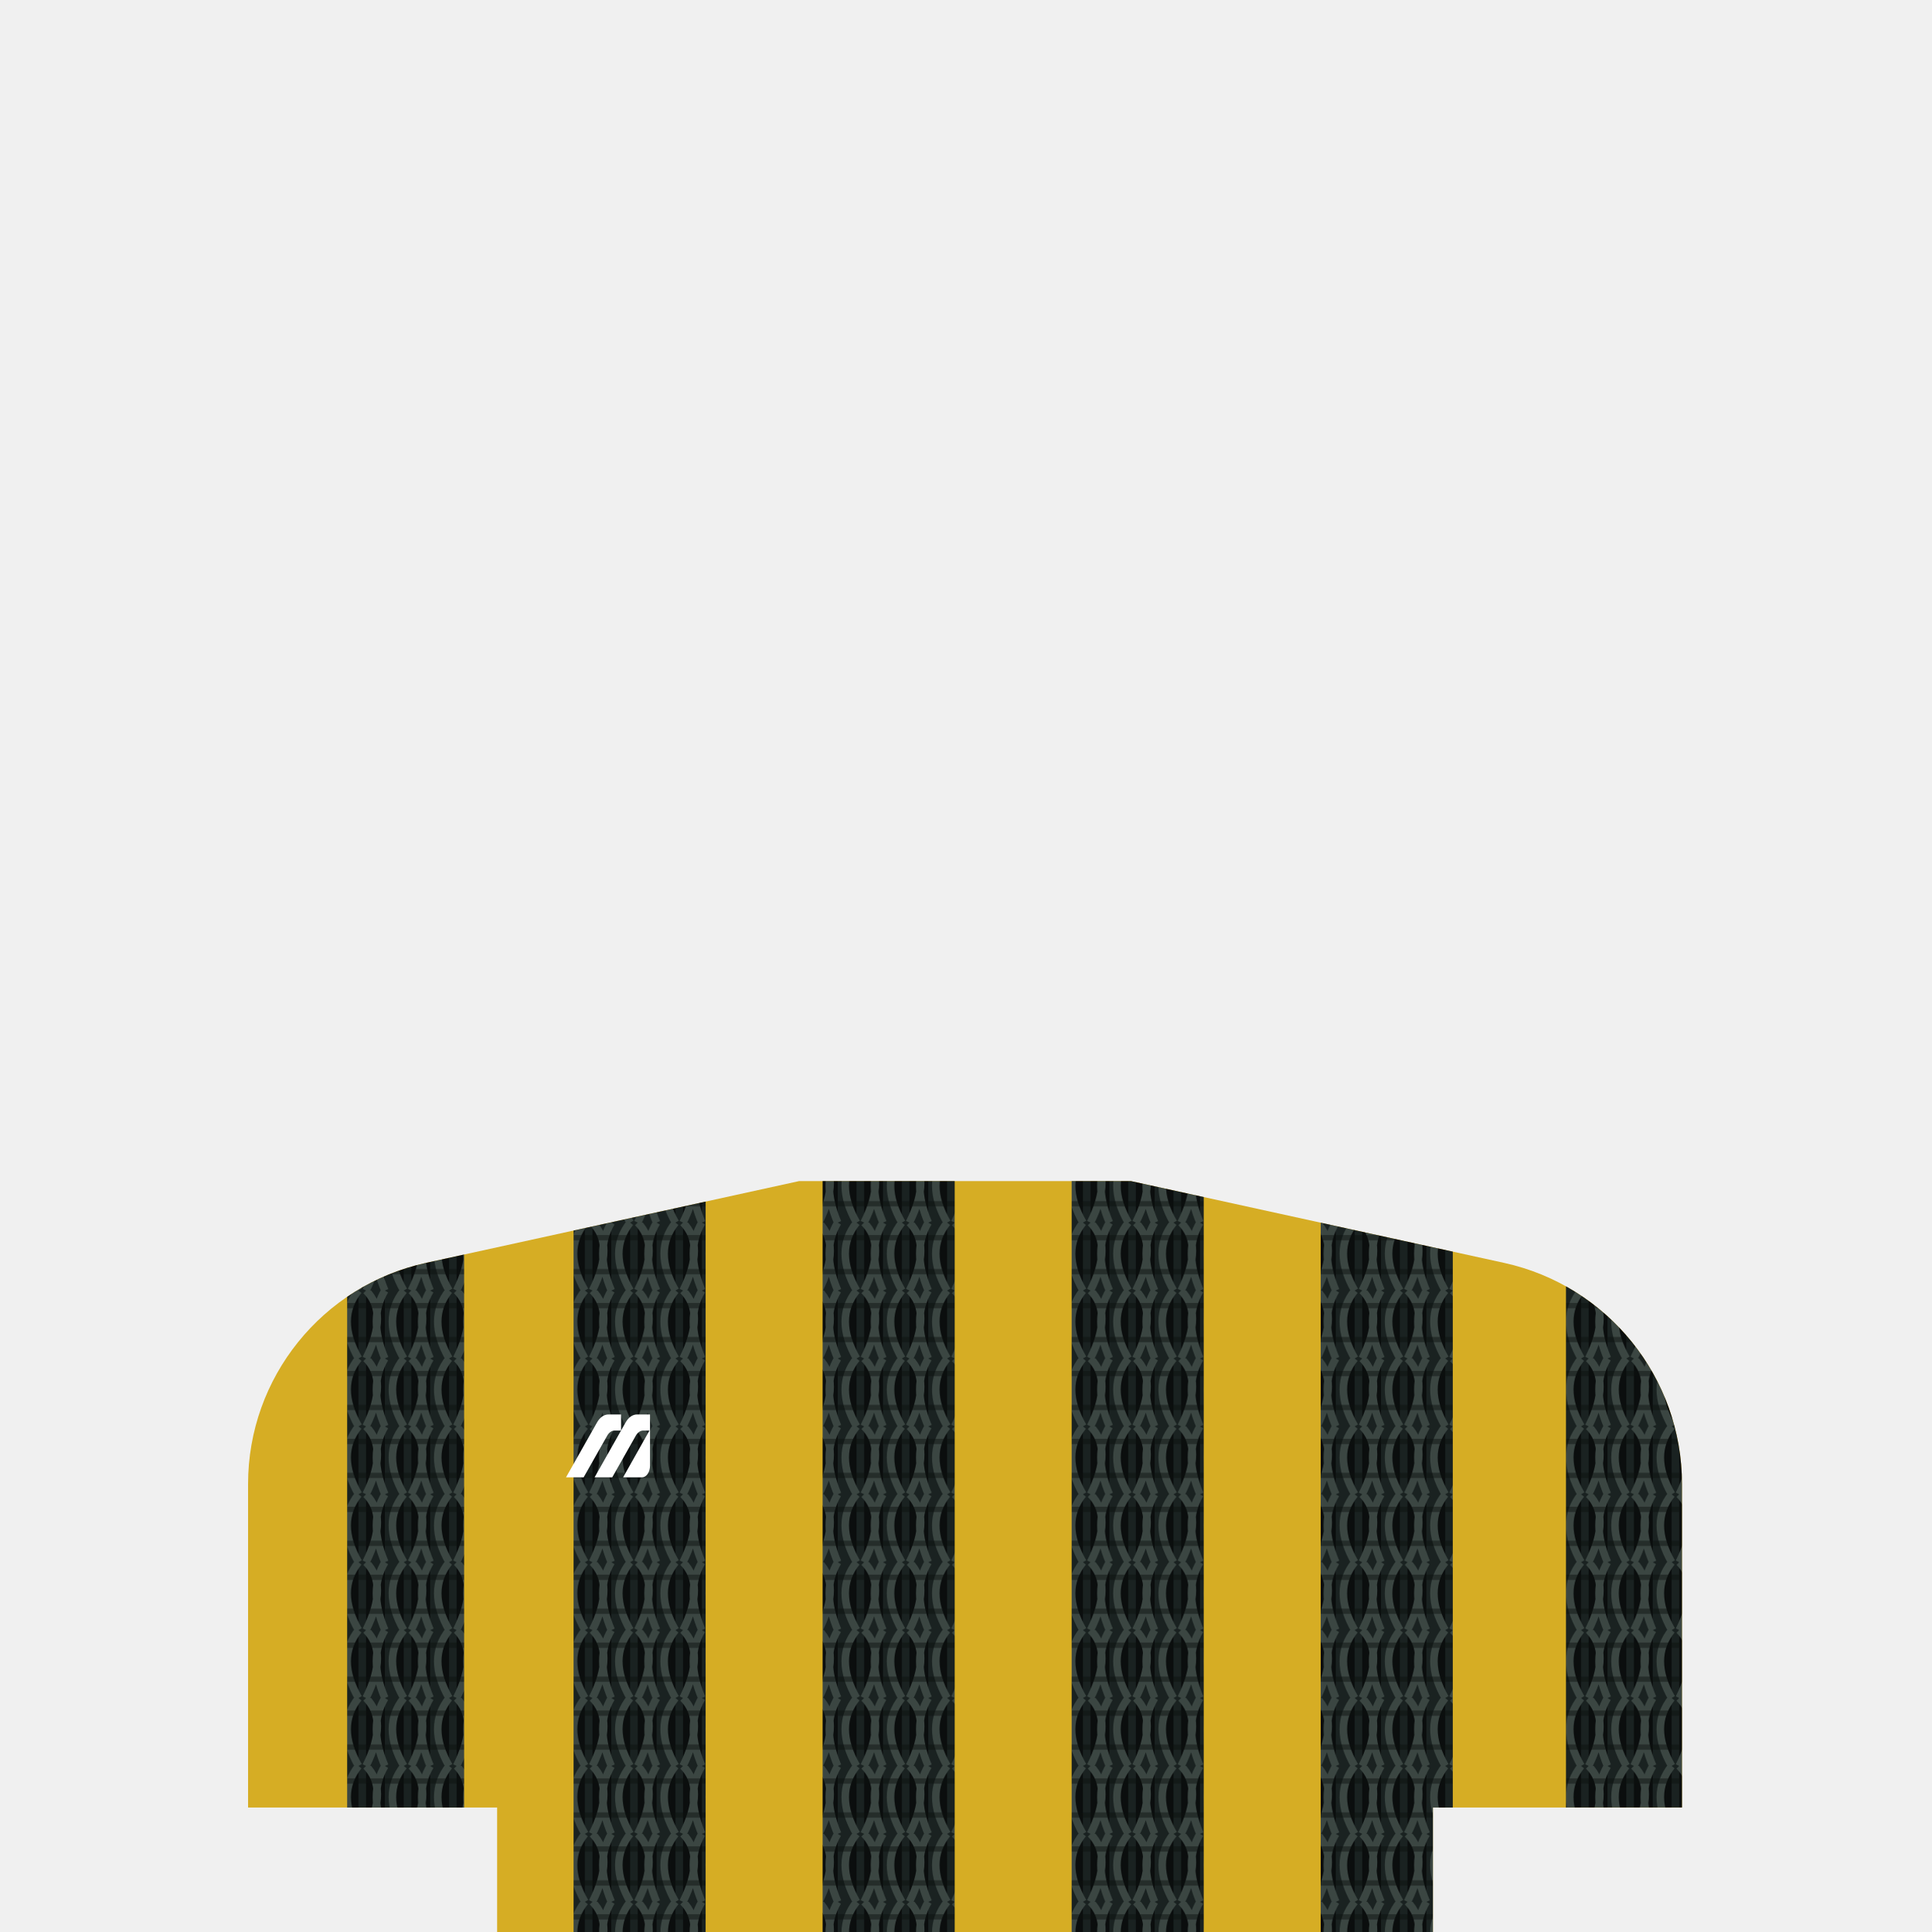
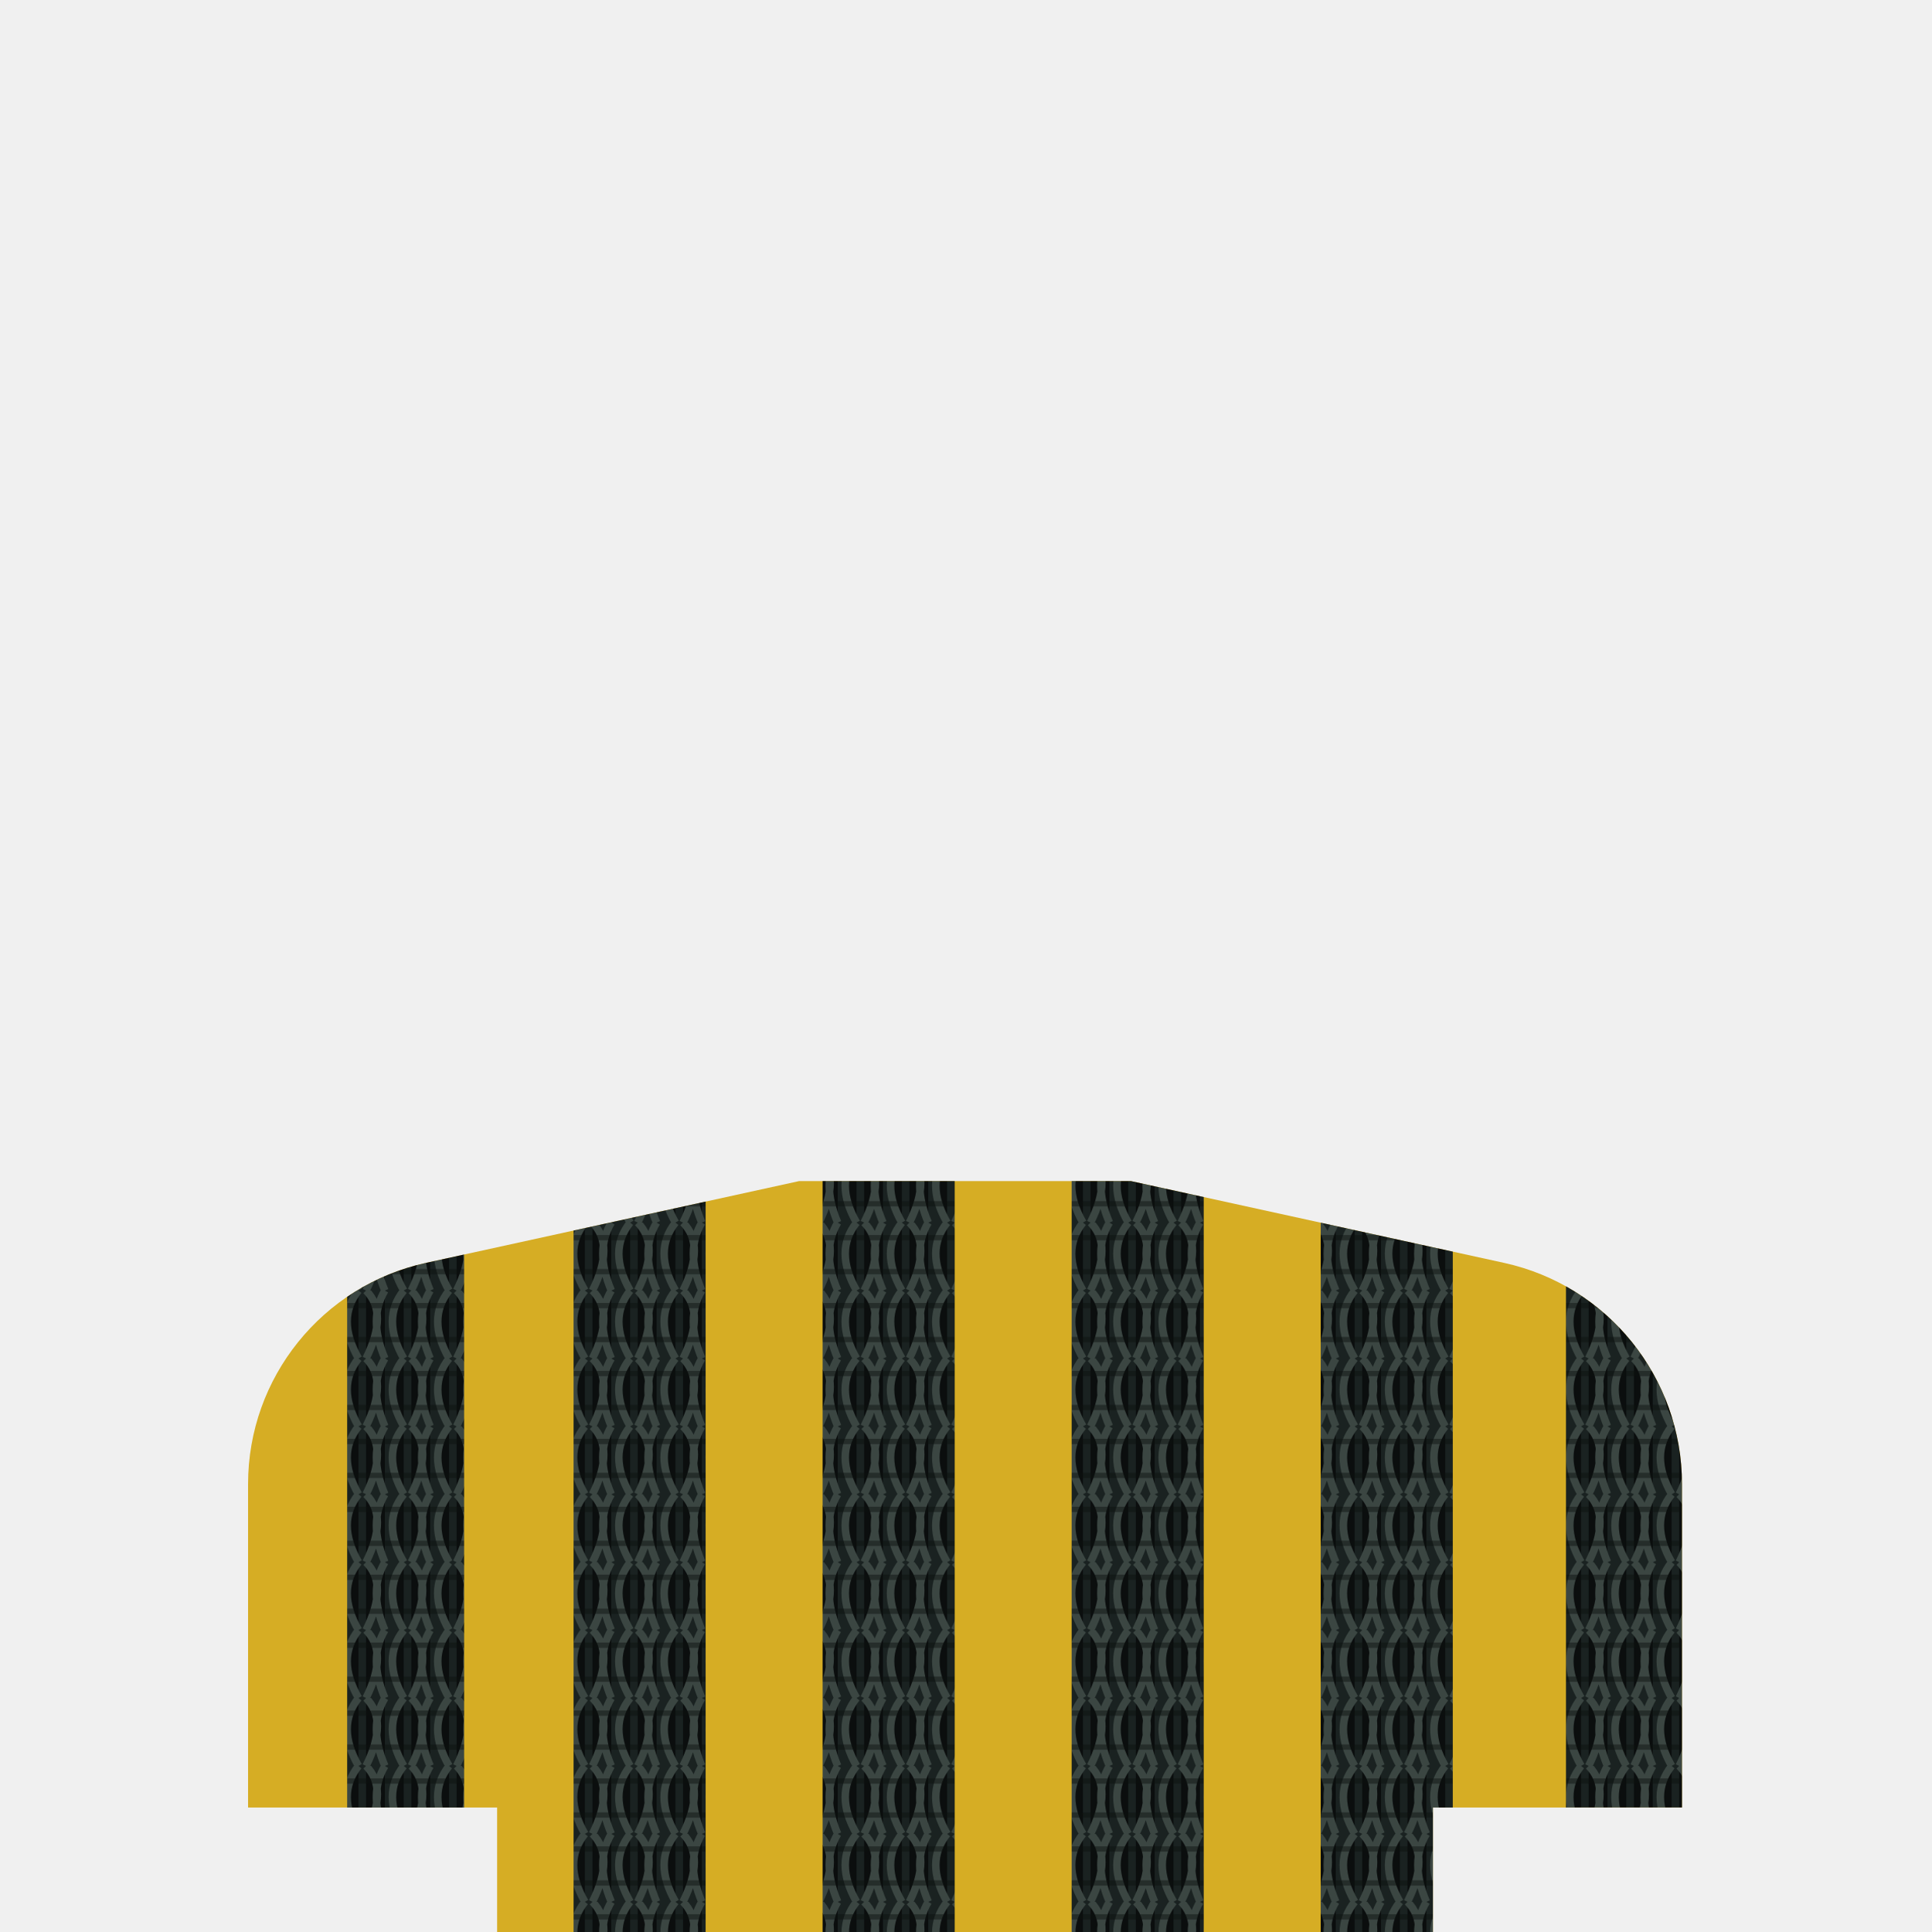
<svg xmlns="http://www.w3.org/2000/svg" width="512" height="512">
  <defs>
    <clipPath id="kit-1994a-shirt-clip">
      <path d="m255.742 313.009h44l98.846 21.665c27.533 6.035 47.154 30.421 47.154 58.609v85.726h-66v33h-248v-33h-66v-85.726c0-28.188 19.621-52.574 47.154-58.609l98.846-21.665h44z" />
    </clipPath>
    <pattern id="kit-1994a-dark-stripe" width="12" height="18" patternUnits="userSpaceOnUse">
      <rect width="12" height="18" fill="#1a2221" />
      <path d="M1 0c4 4 4 10 0 18M6 0c-3 5-3 11 0 18M11 0c-4 5-4 11 0 18" stroke="#52605a" stroke-width="2" opacity=".58" />
      <path d="M0 4h12M0 13h12" stroke="#0b0f0e" stroke-width="1.4" opacity=".45" />
    </pattern>
  </defs>
  <g id="shirt">
    <path d="m255.742 313.009h44l98.846 21.665c27.533 6.035 47.154 30.421 47.154 58.609v85.726h-66v33h-248v-33h-66v-85.726c0-28.188 19.621-52.574 47.154-58.609l98.846-21.665h44z" fill="#d6ad24" />
    <g clip-path="url(#kit-1994a-shirt-clip)">
      <path d="M92 311h31v202H92zM152 304h35v208h-35zM218 304h35v208h-35zM284 304h35v208h-35zM350 304h35v208h-35zM415 323h33v156h-33z" fill="url(#kit-1994a-dark-stripe)" />
    </g>
  </g>
-   <g id="kitmaker" transform="matrix(0.221455,0,0,-0.3248043,61.81874,350.7354)">
-     <path id="svg_52" fill="#fff" fill-rule="nonzero" d="m483.207,-74.238c-5.469,0 -10.354,-2.49 -13.588,-6.398l-37.212,-44.878l21.115,0l28.229,34.022c2.119,2.523 5.286,4.131 8.855,4.131l7.447,0l-31.506,-38.153l22.646,0c5.282,0 9.522,4.279 9.522,9.555l0,41.721l-15.508,0z" />
-     <path fill="#fff" fill-rule="nonzero" d="m435.4,-80.637l-37.204,-44.878l21.1,0l28.227,34.023c2.121,2.522 5.3,4.13 8.847,4.13l7.682,0l0,13.123l-15.073,0c-5.463,0 -10.358,-2.49 -13.579,-6.398" id="path3384" />
-   </g>
+   <use href="#mizuno" fill="#fff" />
  <use href="#wirral" fill="#fff" />
  <use href="#full-crest" y="-10" />
</svg>
